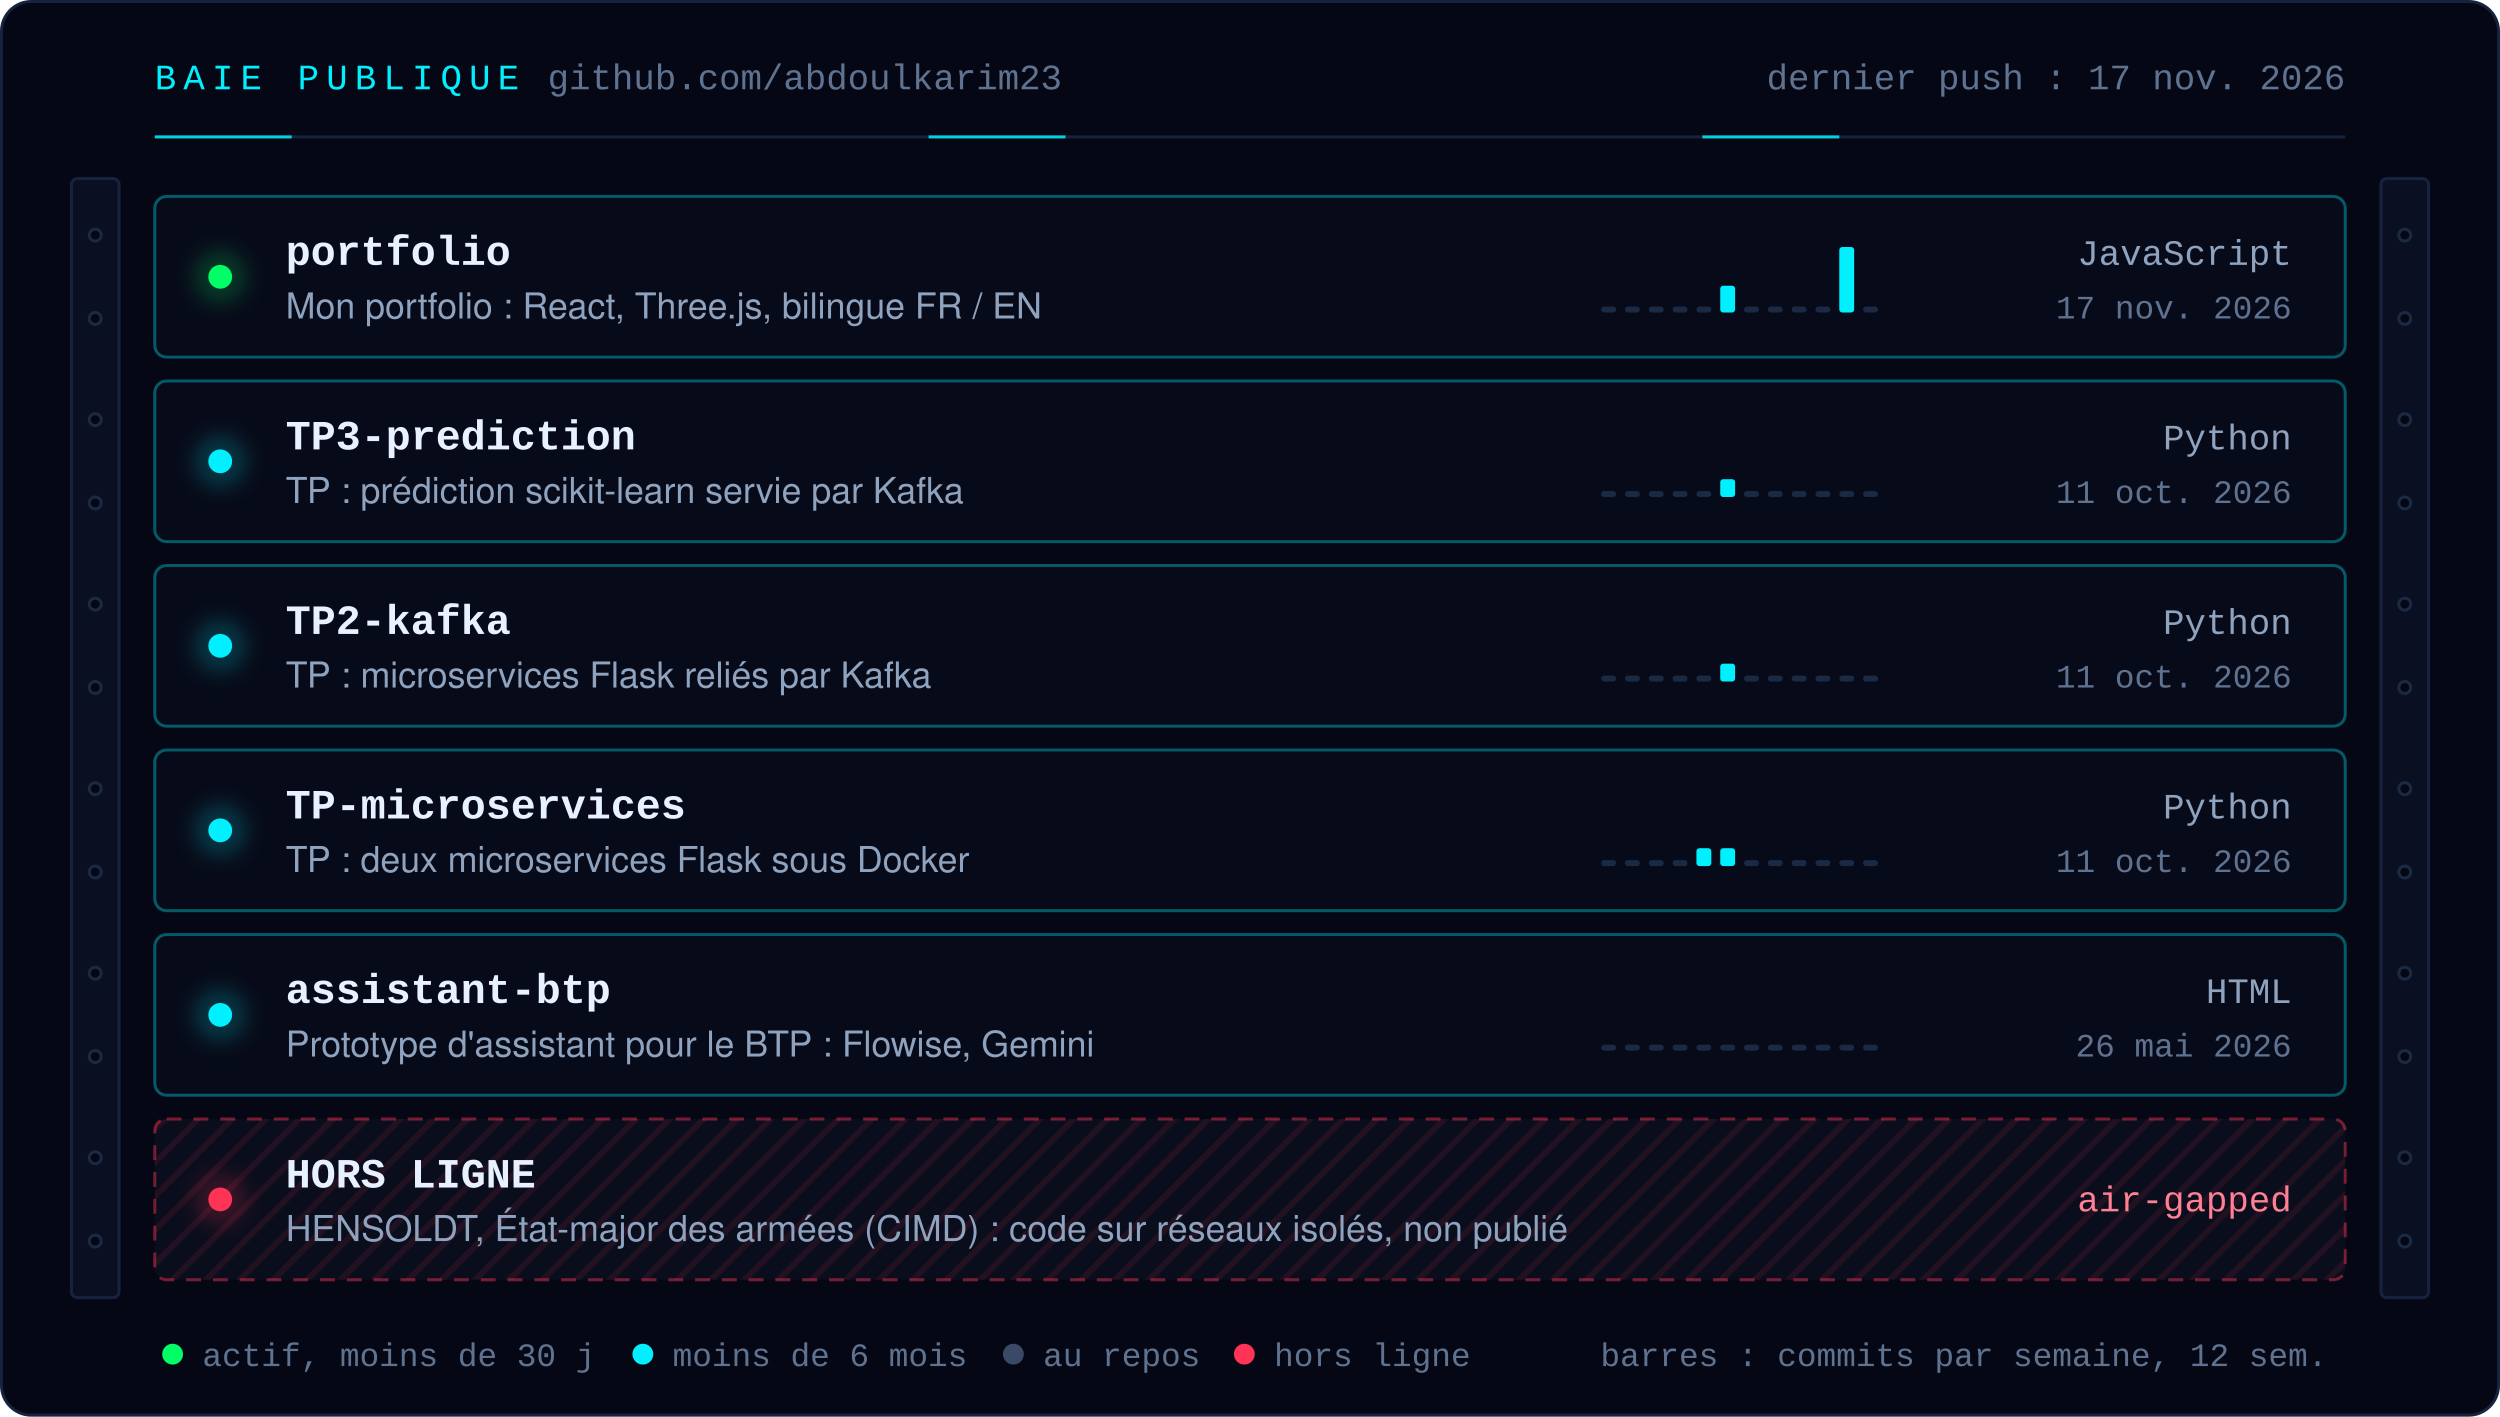
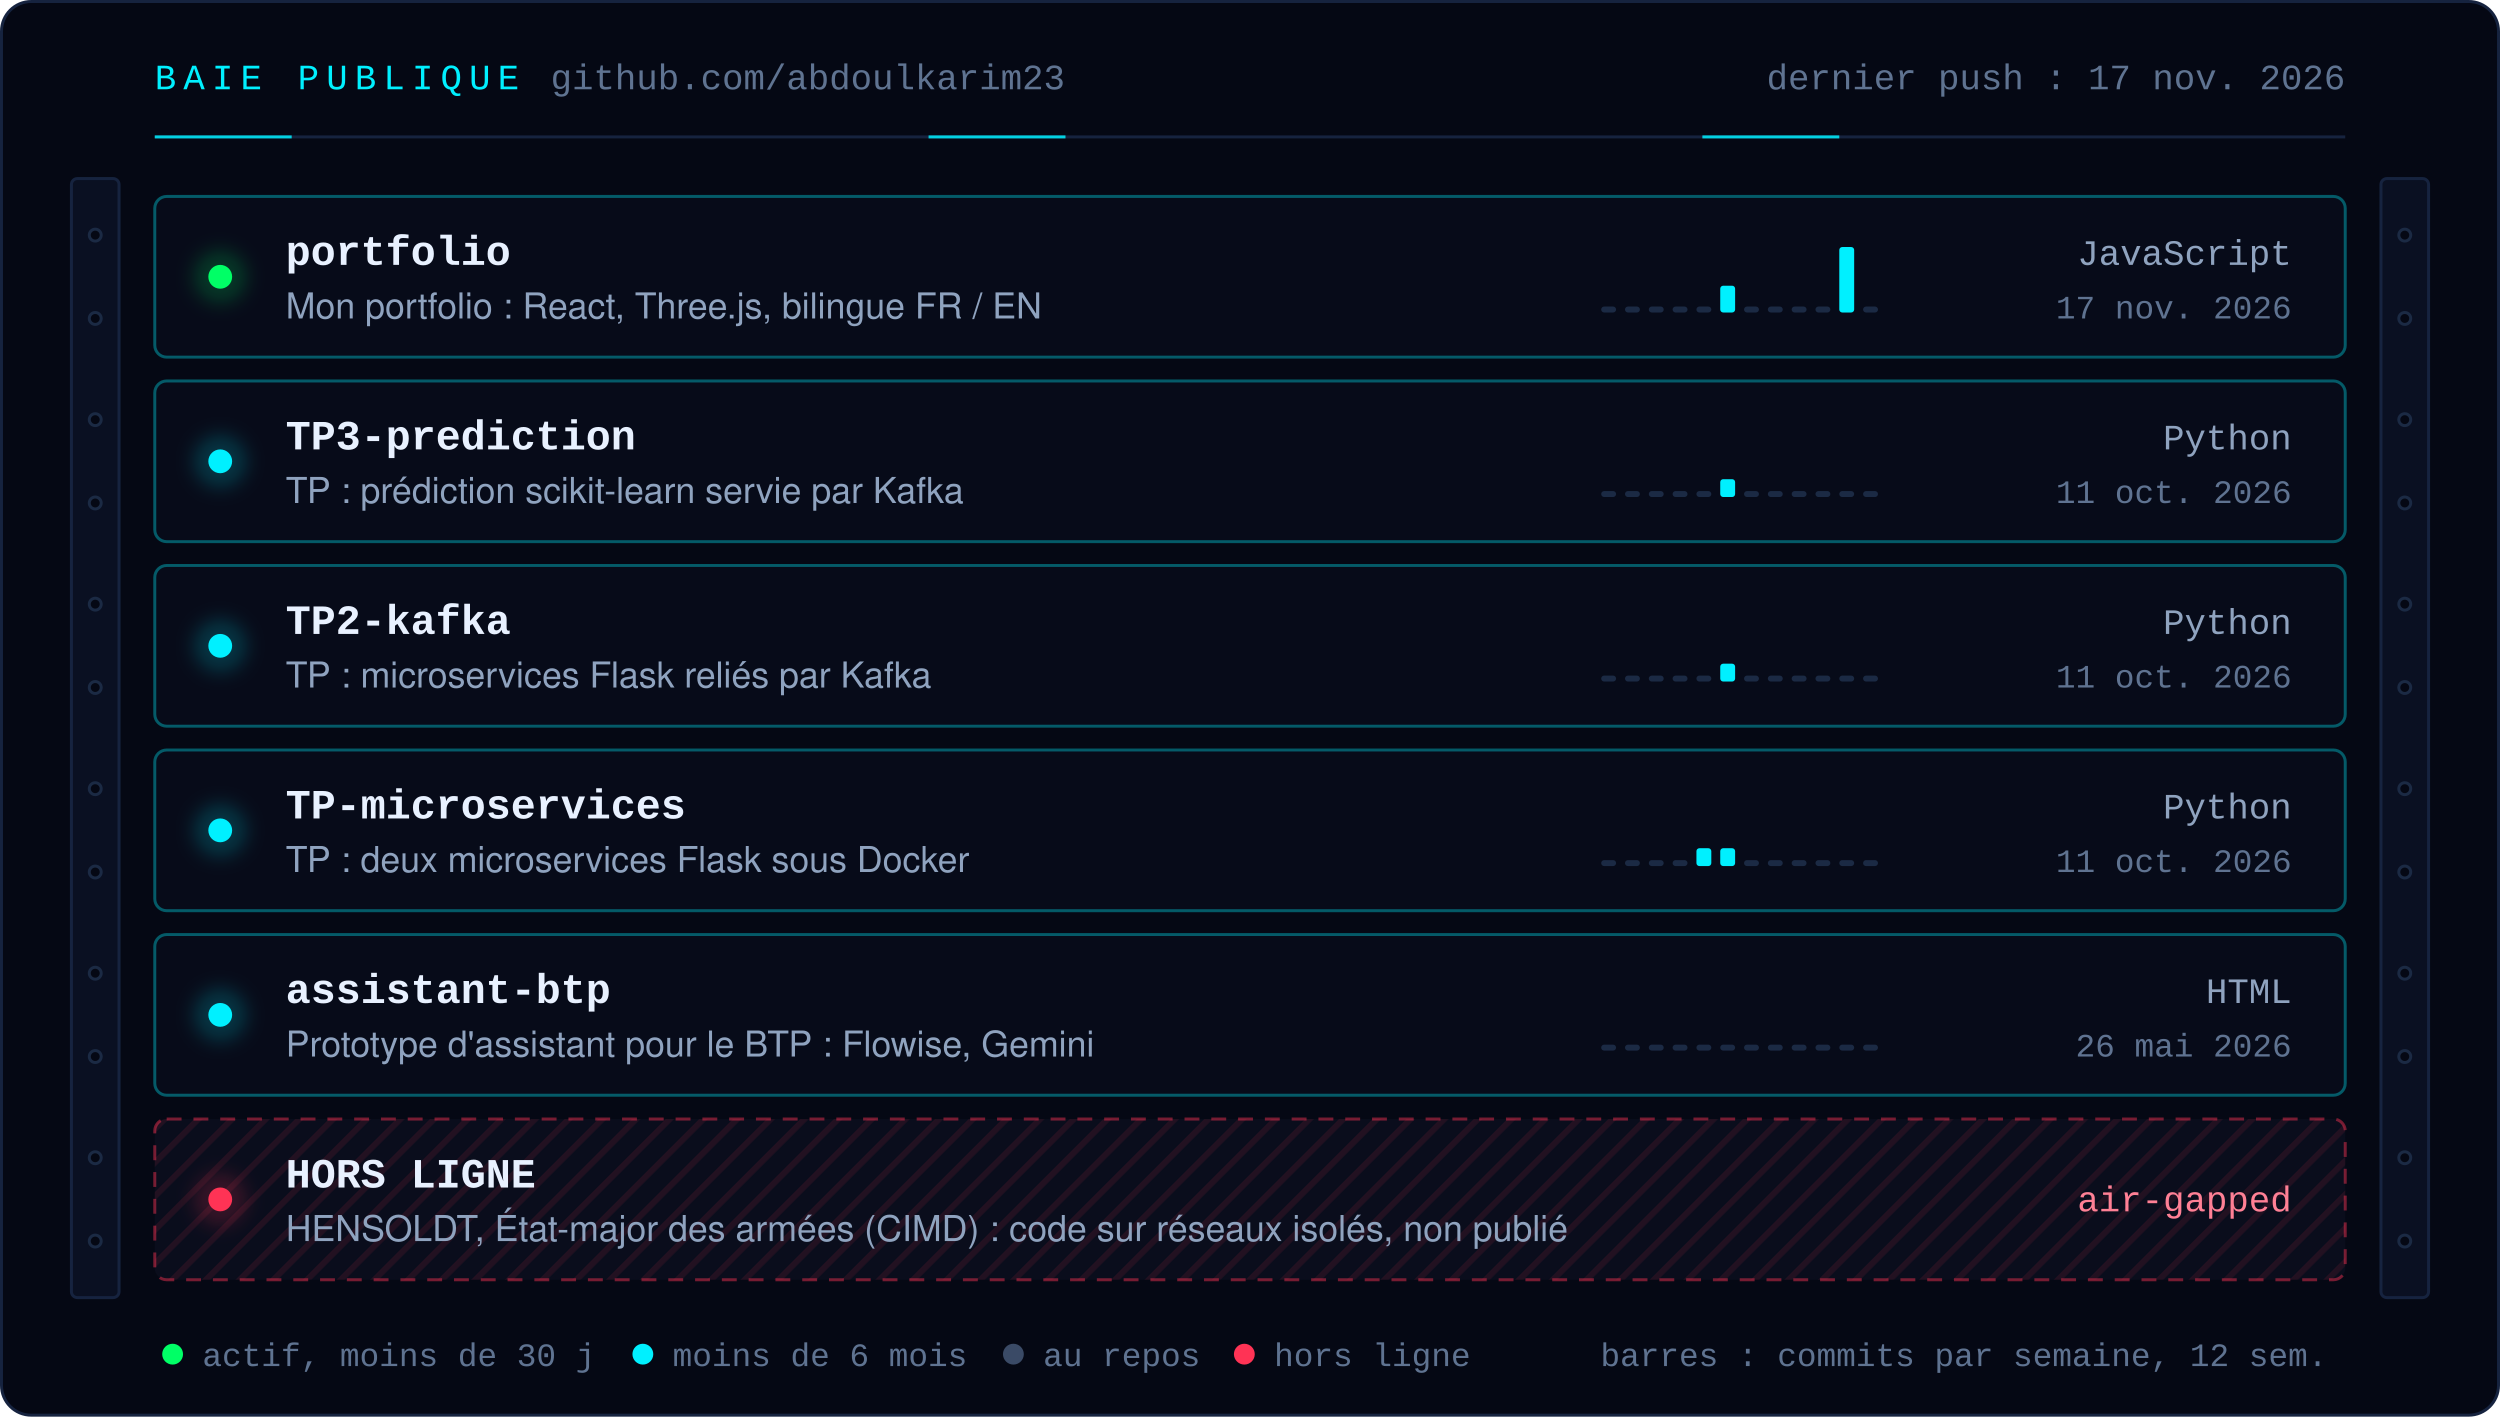
<svg xmlns="http://www.w3.org/2000/svg" viewBox="0 0 840 476" width="840" height="476" role="img" aria-labelledby="rack-title rack-desc">
  <defs>
    <filter id="halo" x="-100%" y="-100%" width="300%" height="300%">
      <feGaussianBlur stdDeviation="3" />
    </filter>
    <pattern id="hatch" width="8" height="8" patternUnits="userSpaceOnUse" patternTransform="rotate(45)">
      <rect width="8" height="8" fill="#0a0d1c" />
      <rect width="2" height="8" fill="#ff3355" opacity="0.10" />
    </pattern>
    <style>
@keyframes pulse{0%,100%{opacity:1}50%{opacity:.22}}
@keyframes flow{to{stroke-dashoffset:-260}}
.led-live{animation:pulse 1.7s ease-in-out infinite}
.led-warm{animation:pulse 4.6s ease-in-out infinite}
.flow{stroke-dasharray:46 214;animation:flow 3.2s linear infinite}
@media (prefers-reduced-motion:reduce){.led,.flow{animation:none}}
</style>
  </defs>
  <rect x="0.5" y="0.5" width="839" height="475" rx="10" fill="#050814" stroke="#16233f" />
  <text x="52" y="30" font-family="ui-monospace, SFMono-Regular, 'SF Mono', Menlo, Consolas, 'Liberation Mono', monospace" font-size="12" letter-spacing="2.4" fill="#00f0ff">BAIE PUBLIQUE</text>
-   <text x="184" y="30" font-family="ui-monospace, SFMono-Regular, 'SF Mono', Menlo, Consolas, 'Liberation Mono', monospace" font-size="12" fill="#5f7391">github.com/abdoulkarim23</text>
+   <text x="185" y="30" font-family="ui-monospace, SFMono-Regular, 'SF Mono', Menlo, Consolas, 'Liberation Mono', monospace" font-size="12" fill="#5f7391">github.com/abdoulkarim23</text>
  <text x="788" y="30" text-anchor="end" font-family="ui-monospace, SFMono-Regular, 'SF Mono', Menlo, Consolas, 'Liberation Mono', monospace" font-size="12" fill="#5f7391">dernier push : 17 nov. 2026</text>
  <line x1="52" y1="46" x2="788" y2="46" stroke="#16233f" />
  <line class="flow" x1="52" y1="46" x2="788" y2="46" stroke="#00f0ff" stroke-opacity="0.85" />
  <rect x="24" y="60" width="16" height="376" rx="2" fill="#0a1022" stroke="#16233f" />
  <rect x="800" y="60" width="16" height="376" rx="2" fill="#0a1022" stroke="#16233f" />
  <circle cx="32" cy="79" r="2" fill="#050814" stroke="#1b2a44" />
  <circle cx="32" cy="107" r="2" fill="#050814" stroke="#1b2a44" />
  <circle cx="808" cy="79" r="2" fill="#050814" stroke="#1b2a44" />
  <circle cx="808" cy="107" r="2" fill="#050814" stroke="#1b2a44" />
  <rect x="52" y="66" width="736" height="54" rx="4" fill="#070b19" stroke="#00f0ff" stroke-opacity="0.35" />
  <circle cx="74" cy="93" r="9" fill="#00ff66" opacity="0.18" filter="url(#halo)" />
  <circle class="led led-live" style="animation-delay:-0.00s" cx="74" cy="93" r="4" fill="#00ff66" />
  <text x="96" y="89" font-family="ui-monospace, SFMono-Regular, 'SF Mono', Menlo, Consolas, 'Liberation Mono', monospace" font-size="14" font-weight="600" fill="#e8f1ff">portfolio</text>
  <text x="96" y="107" font-family="system-ui, -apple-system, 'Segoe UI', Helvetica, Arial, sans-serif" font-size="12" fill="#8fa3bf">Mon portfolio : React, Three.js, bilingue FR / EN</text>
  <rect x="538" y="103" width="5" height="2" rx="1" fill="#1b2a44" />
  <rect x="546" y="103" width="5" height="2" rx="1" fill="#1b2a44" />
  <rect x="554" y="103" width="5" height="2" rx="1" fill="#1b2a44" />
  <rect x="562" y="103" width="5" height="2" rx="1" fill="#1b2a44" />
  <rect x="570" y="103" width="5" height="2" rx="1" fill="#1b2a44" />
  <rect x="578" y="96" width="5" height="9" rx="1" fill="#00f0ff" />
  <rect x="586" y="103" width="5" height="2" rx="1" fill="#1b2a44" />
  <rect x="594" y="103" width="5" height="2" rx="1" fill="#1b2a44" />
  <rect x="602" y="103" width="5" height="2" rx="1" fill="#1b2a44" />
  <rect x="610" y="103" width="5" height="2" rx="1" fill="#1b2a44" />
  <rect x="618" y="83" width="5" height="22" rx="1" fill="#00f0ff" />
  <rect x="626" y="103" width="5" height="2" rx="1" fill="#1b2a44" />
  <text x="770" y="89" text-anchor="end" font-family="ui-monospace, SFMono-Regular, 'SF Mono', Menlo, Consolas, 'Liberation Mono', monospace" font-size="12" fill="#8fa3bf">JavaScript</text>
  <text x="770" y="107" text-anchor="end" font-family="ui-monospace, SFMono-Regular, 'SF Mono', Menlo, Consolas, 'Liberation Mono', monospace" font-size="11" fill="#5f7391">17 nov. 2026</text>
  <circle cx="32" cy="141" r="2" fill="#050814" stroke="#1b2a44" />
  <circle cx="32" cy="169" r="2" fill="#050814" stroke="#1b2a44" />
  <circle cx="808" cy="141" r="2" fill="#050814" stroke="#1b2a44" />
  <circle cx="808" cy="169" r="2" fill="#050814" stroke="#1b2a44" />
  <rect x="52" y="128" width="736" height="54" rx="4" fill="#070b19" stroke="#00f0ff" stroke-opacity="0.35" />
  <circle cx="74" cy="155" r="9" fill="#00f0ff" opacity="0.18" filter="url(#halo)" />
  <circle class="led led-warm" style="animation-delay:-0.43s" cx="74" cy="155" r="4" fill="#00f0ff" />
  <text x="96" y="151" font-family="ui-monospace, SFMono-Regular, 'SF Mono', Menlo, Consolas, 'Liberation Mono', monospace" font-size="14" font-weight="600" fill="#e8f1ff">TP3-prediction</text>
  <text x="96" y="169" font-family="system-ui, -apple-system, 'Segoe UI', Helvetica, Arial, sans-serif" font-size="12" fill="#8fa3bf">TP : prédiction scikit-learn servie par Kafka</text>
  <rect x="538" y="165" width="5" height="2" rx="1" fill="#1b2a44" />
  <rect x="546" y="165" width="5" height="2" rx="1" fill="#1b2a44" />
  <rect x="554" y="165" width="5" height="2" rx="1" fill="#1b2a44" />
  <rect x="562" y="165" width="5" height="2" rx="1" fill="#1b2a44" />
  <rect x="570" y="165" width="5" height="2" rx="1" fill="#1b2a44" />
  <rect x="578" y="161" width="5" height="6" rx="1" fill="#00f0ff" />
  <rect x="586" y="165" width="5" height="2" rx="1" fill="#1b2a44" />
  <rect x="594" y="165" width="5" height="2" rx="1" fill="#1b2a44" />
  <rect x="602" y="165" width="5" height="2" rx="1" fill="#1b2a44" />
  <rect x="610" y="165" width="5" height="2" rx="1" fill="#1b2a44" />
  <rect x="618" y="165" width="5" height="2" rx="1" fill="#1b2a44" />
  <rect x="626" y="165" width="5" height="2" rx="1" fill="#1b2a44" />
  <text x="770" y="151" text-anchor="end" font-family="ui-monospace, SFMono-Regular, 'SF Mono', Menlo, Consolas, 'Liberation Mono', monospace" font-size="12" fill="#8fa3bf">Python</text>
  <text x="770" y="169" text-anchor="end" font-family="ui-monospace, SFMono-Regular, 'SF Mono', Menlo, Consolas, 'Liberation Mono', monospace" font-size="11" fill="#5f7391">11 oct. 2026</text>
  <circle cx="32" cy="203" r="2" fill="#050814" stroke="#1b2a44" />
  <circle cx="32" cy="231" r="2" fill="#050814" stroke="#1b2a44" />
  <circle cx="808" cy="203" r="2" fill="#050814" stroke="#1b2a44" />
  <circle cx="808" cy="231" r="2" fill="#050814" stroke="#1b2a44" />
  <rect x="52" y="190" width="736" height="54" rx="4" fill="#070b19" stroke="#00f0ff" stroke-opacity="0.35" />
  <circle cx="74" cy="217" r="9" fill="#00f0ff" opacity="0.18" filter="url(#halo)" />
  <circle class="led led-warm" style="animation-delay:-0.86s" cx="74" cy="217" r="4" fill="#00f0ff" />
  <text x="96" y="213" font-family="ui-monospace, SFMono-Regular, 'SF Mono', Menlo, Consolas, 'Liberation Mono', monospace" font-size="14" font-weight="600" fill="#e8f1ff">TP2-kafka</text>
  <text x="96" y="231" font-family="system-ui, -apple-system, 'Segoe UI', Helvetica, Arial, sans-serif" font-size="12" fill="#8fa3bf">TP : microservices Flask reliés par Kafka</text>
  <rect x="538" y="227" width="5" height="2" rx="1" fill="#1b2a44" />
  <rect x="546" y="227" width="5" height="2" rx="1" fill="#1b2a44" />
  <rect x="554" y="227" width="5" height="2" rx="1" fill="#1b2a44" />
  <rect x="562" y="227" width="5" height="2" rx="1" fill="#1b2a44" />
  <rect x="570" y="227" width="5" height="2" rx="1" fill="#1b2a44" />
  <rect x="578" y="223" width="5" height="6" rx="1" fill="#00f0ff" />
  <rect x="586" y="227" width="5" height="2" rx="1" fill="#1b2a44" />
  <rect x="594" y="227" width="5" height="2" rx="1" fill="#1b2a44" />
  <rect x="602" y="227" width="5" height="2" rx="1" fill="#1b2a44" />
  <rect x="610" y="227" width="5" height="2" rx="1" fill="#1b2a44" />
  <rect x="618" y="227" width="5" height="2" rx="1" fill="#1b2a44" />
  <rect x="626" y="227" width="5" height="2" rx="1" fill="#1b2a44" />
  <text x="770" y="213" text-anchor="end" font-family="ui-monospace, SFMono-Regular, 'SF Mono', Menlo, Consolas, 'Liberation Mono', monospace" font-size="12" fill="#8fa3bf">Python</text>
  <text x="770" y="231" text-anchor="end" font-family="ui-monospace, SFMono-Regular, 'SF Mono', Menlo, Consolas, 'Liberation Mono', monospace" font-size="11" fill="#5f7391">11 oct. 2026</text>
  <circle cx="32" cy="265" r="2" fill="#050814" stroke="#1b2a44" />
  <circle cx="32" cy="293" r="2" fill="#050814" stroke="#1b2a44" />
  <circle cx="808" cy="265" r="2" fill="#050814" stroke="#1b2a44" />
  <circle cx="808" cy="293" r="2" fill="#050814" stroke="#1b2a44" />
  <rect x="52" y="252" width="736" height="54" rx="4" fill="#070b19" stroke="#00f0ff" stroke-opacity="0.35" />
  <circle cx="74" cy="279" r="9" fill="#00f0ff" opacity="0.18" filter="url(#halo)" />
  <circle class="led led-warm" style="animation-delay:-1.29s" cx="74" cy="279" r="4" fill="#00f0ff" />
  <text x="96" y="275" font-family="ui-monospace, SFMono-Regular, 'SF Mono', Menlo, Consolas, 'Liberation Mono', monospace" font-size="14" font-weight="600" fill="#e8f1ff">TP-microservices</text>
  <text x="96" y="293" font-family="system-ui, -apple-system, 'Segoe UI', Helvetica, Arial, sans-serif" font-size="12" fill="#8fa3bf">TP : deux microservices Flask sous Docker</text>
  <rect x="538" y="289" width="5" height="2" rx="1" fill="#1b2a44" />
  <rect x="546" y="289" width="5" height="2" rx="1" fill="#1b2a44" />
  <rect x="554" y="289" width="5" height="2" rx="1" fill="#1b2a44" />
  <rect x="562" y="289" width="5" height="2" rx="1" fill="#1b2a44" />
  <rect x="570" y="285" width="5" height="6" rx="1" fill="#00f0ff" />
  <rect x="578" y="285" width="5" height="6" rx="1" fill="#00f0ff" />
  <rect x="586" y="289" width="5" height="2" rx="1" fill="#1b2a44" />
  <rect x="594" y="289" width="5" height="2" rx="1" fill="#1b2a44" />
  <rect x="602" y="289" width="5" height="2" rx="1" fill="#1b2a44" />
  <rect x="610" y="289" width="5" height="2" rx="1" fill="#1b2a44" />
  <rect x="618" y="289" width="5" height="2" rx="1" fill="#1b2a44" />
  <rect x="626" y="289" width="5" height="2" rx="1" fill="#1b2a44" />
  <text x="770" y="275" text-anchor="end" font-family="ui-monospace, SFMono-Regular, 'SF Mono', Menlo, Consolas, 'Liberation Mono', monospace" font-size="12" fill="#8fa3bf">Python</text>
  <text x="770" y="293" text-anchor="end" font-family="ui-monospace, SFMono-Regular, 'SF Mono', Menlo, Consolas, 'Liberation Mono', monospace" font-size="11" fill="#5f7391">11 oct. 2026</text>
  <circle cx="32" cy="327" r="2" fill="#050814" stroke="#1b2a44" />
  <circle cx="32" cy="355" r="2" fill="#050814" stroke="#1b2a44" />
  <circle cx="808" cy="327" r="2" fill="#050814" stroke="#1b2a44" />
  <circle cx="808" cy="355" r="2" fill="#050814" stroke="#1b2a44" />
  <rect x="52" y="314" width="736" height="54" rx="4" fill="#070b19" stroke="#00f0ff" stroke-opacity="0.35" />
  <circle cx="74" cy="341" r="9" fill="#00f0ff" opacity="0.18" filter="url(#halo)" />
  <circle class="led led-warm" style="animation-delay:-1.72s" cx="74" cy="341" r="4" fill="#00f0ff" />
  <text x="96" y="337" font-family="ui-monospace, SFMono-Regular, 'SF Mono', Menlo, Consolas, 'Liberation Mono', monospace" font-size="14" font-weight="600" fill="#e8f1ff">assistant-btp</text>
  <text x="96" y="355" font-family="system-ui, -apple-system, 'Segoe UI', Helvetica, Arial, sans-serif" font-size="12" fill="#8fa3bf">Prototype d'assistant pour le BTP : Flowise, Gemini</text>
  <rect x="538" y="351" width="5" height="2" rx="1" fill="#1b2a44" />
  <rect x="546" y="351" width="5" height="2" rx="1" fill="#1b2a44" />
  <rect x="554" y="351" width="5" height="2" rx="1" fill="#1b2a44" />
  <rect x="562" y="351" width="5" height="2" rx="1" fill="#1b2a44" />
  <rect x="570" y="351" width="5" height="2" rx="1" fill="#1b2a44" />
  <rect x="578" y="351" width="5" height="2" rx="1" fill="#1b2a44" />
  <rect x="586" y="351" width="5" height="2" rx="1" fill="#1b2a44" />
  <rect x="594" y="351" width="5" height="2" rx="1" fill="#1b2a44" />
  <rect x="602" y="351" width="5" height="2" rx="1" fill="#1b2a44" />
  <rect x="610" y="351" width="5" height="2" rx="1" fill="#1b2a44" />
  <rect x="618" y="351" width="5" height="2" rx="1" fill="#1b2a44" />
  <rect x="626" y="351" width="5" height="2" rx="1" fill="#1b2a44" />
  <text x="770" y="337" text-anchor="end" font-family="ui-monospace, SFMono-Regular, 'SF Mono', Menlo, Consolas, 'Liberation Mono', monospace" font-size="12" fill="#8fa3bf">HTML</text>
  <text x="770" y="355" text-anchor="end" font-family="ui-monospace, SFMono-Regular, 'SF Mono', Menlo, Consolas, 'Liberation Mono', monospace" font-size="11" fill="#5f7391">26 mai 2026</text>
  <circle cx="32" cy="389" r="2" fill="#050814" stroke="#1b2a44" />
  <circle cx="32" cy="417" r="2" fill="#050814" stroke="#1b2a44" />
  <circle cx="808" cy="389" r="2" fill="#050814" stroke="#1b2a44" />
  <circle cx="808" cy="417" r="2" fill="#050814" stroke="#1b2a44" />
  <rect x="52" y="376" width="736" height="54" rx="4" fill="url(#hatch)" stroke="#ff3355" stroke-opacity="0.45" stroke-dasharray="5 4" />
  <circle cx="74" cy="403" r="9" fill="#ff3355" opacity="0.18" filter="url(#halo)" />
  <circle class="led led-offline" style="animation-delay:-2.15s" cx="74" cy="403" r="4" fill="#ff3355" />
  <text x="96" y="399" font-family="ui-monospace, SFMono-Regular, 'SF Mono', Menlo, Consolas, 'Liberation Mono', monospace" font-size="14" font-weight="600" fill="#e8f1ff">HORS LIGNE</text>
  <text x="96" y="417" font-family="system-ui, -apple-system, 'Segoe UI', Helvetica, Arial, sans-serif" font-size="12" fill="#8fa3bf">HENSOLDT, État-major des armées (CIMD) : code sur réseaux isolés, non publié</text>
  <text x="770" y="407" text-anchor="end" font-family="ui-monospace, SFMono-Regular, 'SF Mono', Menlo, Consolas, 'Liberation Mono', monospace" font-size="12" fill="#ff8095">air-gapped</text>
  <circle cx="58" cy="455" r="3.5" fill="#00ff66" />
  <text x="68" y="459" font-family="ui-monospace, SFMono-Regular, 'SF Mono', Menlo, Consolas, 'Liberation Mono', monospace" font-size="11" fill="#5f7391">actif, moins de 30 j</text>
  <circle cx="216.0" cy="455" r="3.5" fill="#00f0ff" />
  <text x="226.0" y="459" font-family="ui-monospace, SFMono-Regular, 'SF Mono', Menlo, Consolas, 'Liberation Mono', monospace" font-size="11" fill="#5f7391">moins de 6 mois</text>
  <circle cx="340.5" cy="455" r="3.5" fill="#3a4a66" />
  <text x="350.5" y="459" font-family="ui-monospace, SFMono-Regular, 'SF Mono', Menlo, Consolas, 'Liberation Mono', monospace" font-size="11" fill="#5f7391">au repos</text>
  <circle cx="418.1" cy="455" r="3.5" fill="#ff3355" />
  <text x="428.1" y="459" font-family="ui-monospace, SFMono-Regular, 'SF Mono', Menlo, Consolas, 'Liberation Mono', monospace" font-size="11" fill="#5f7391">hors ligne</text>
  <text x="782" y="459" text-anchor="end" font-family="ui-monospace, SFMono-Regular, 'SF Mono', Menlo, Consolas, 'Liberation Mono', monospace" font-size="11" fill="#5f7391">barres : commits par semaine, 12 sem.</text>
</svg>
